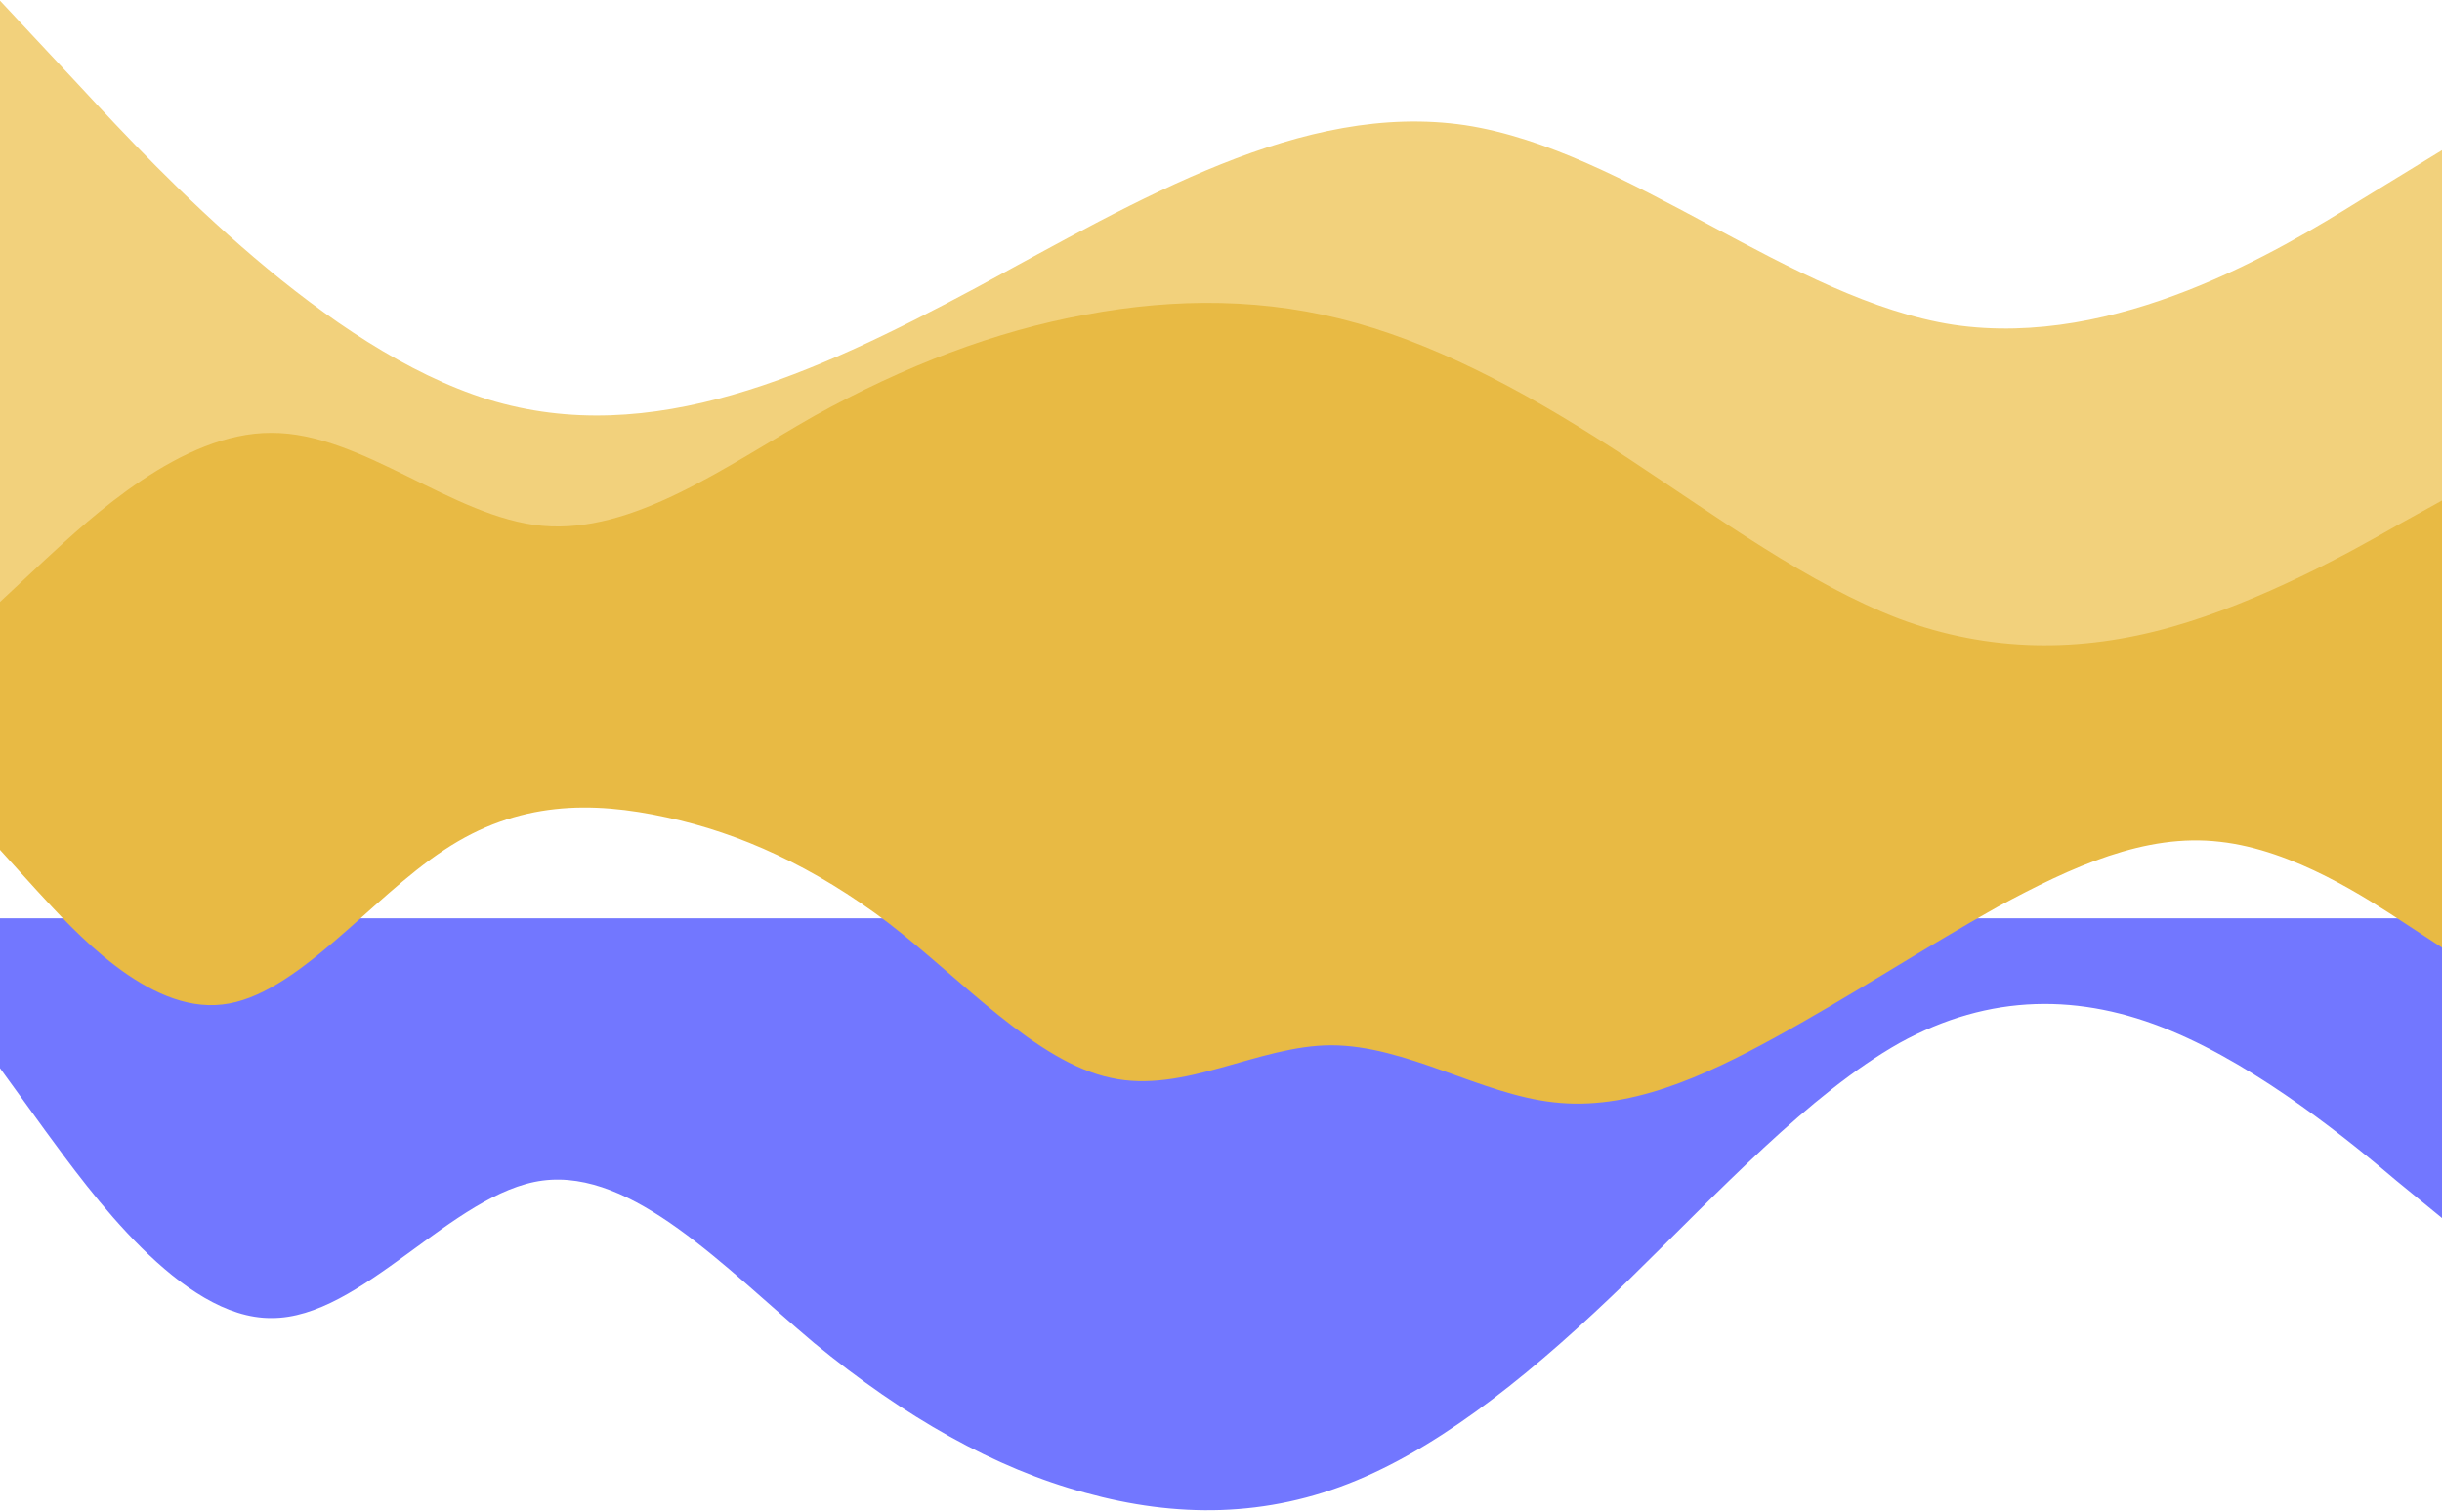
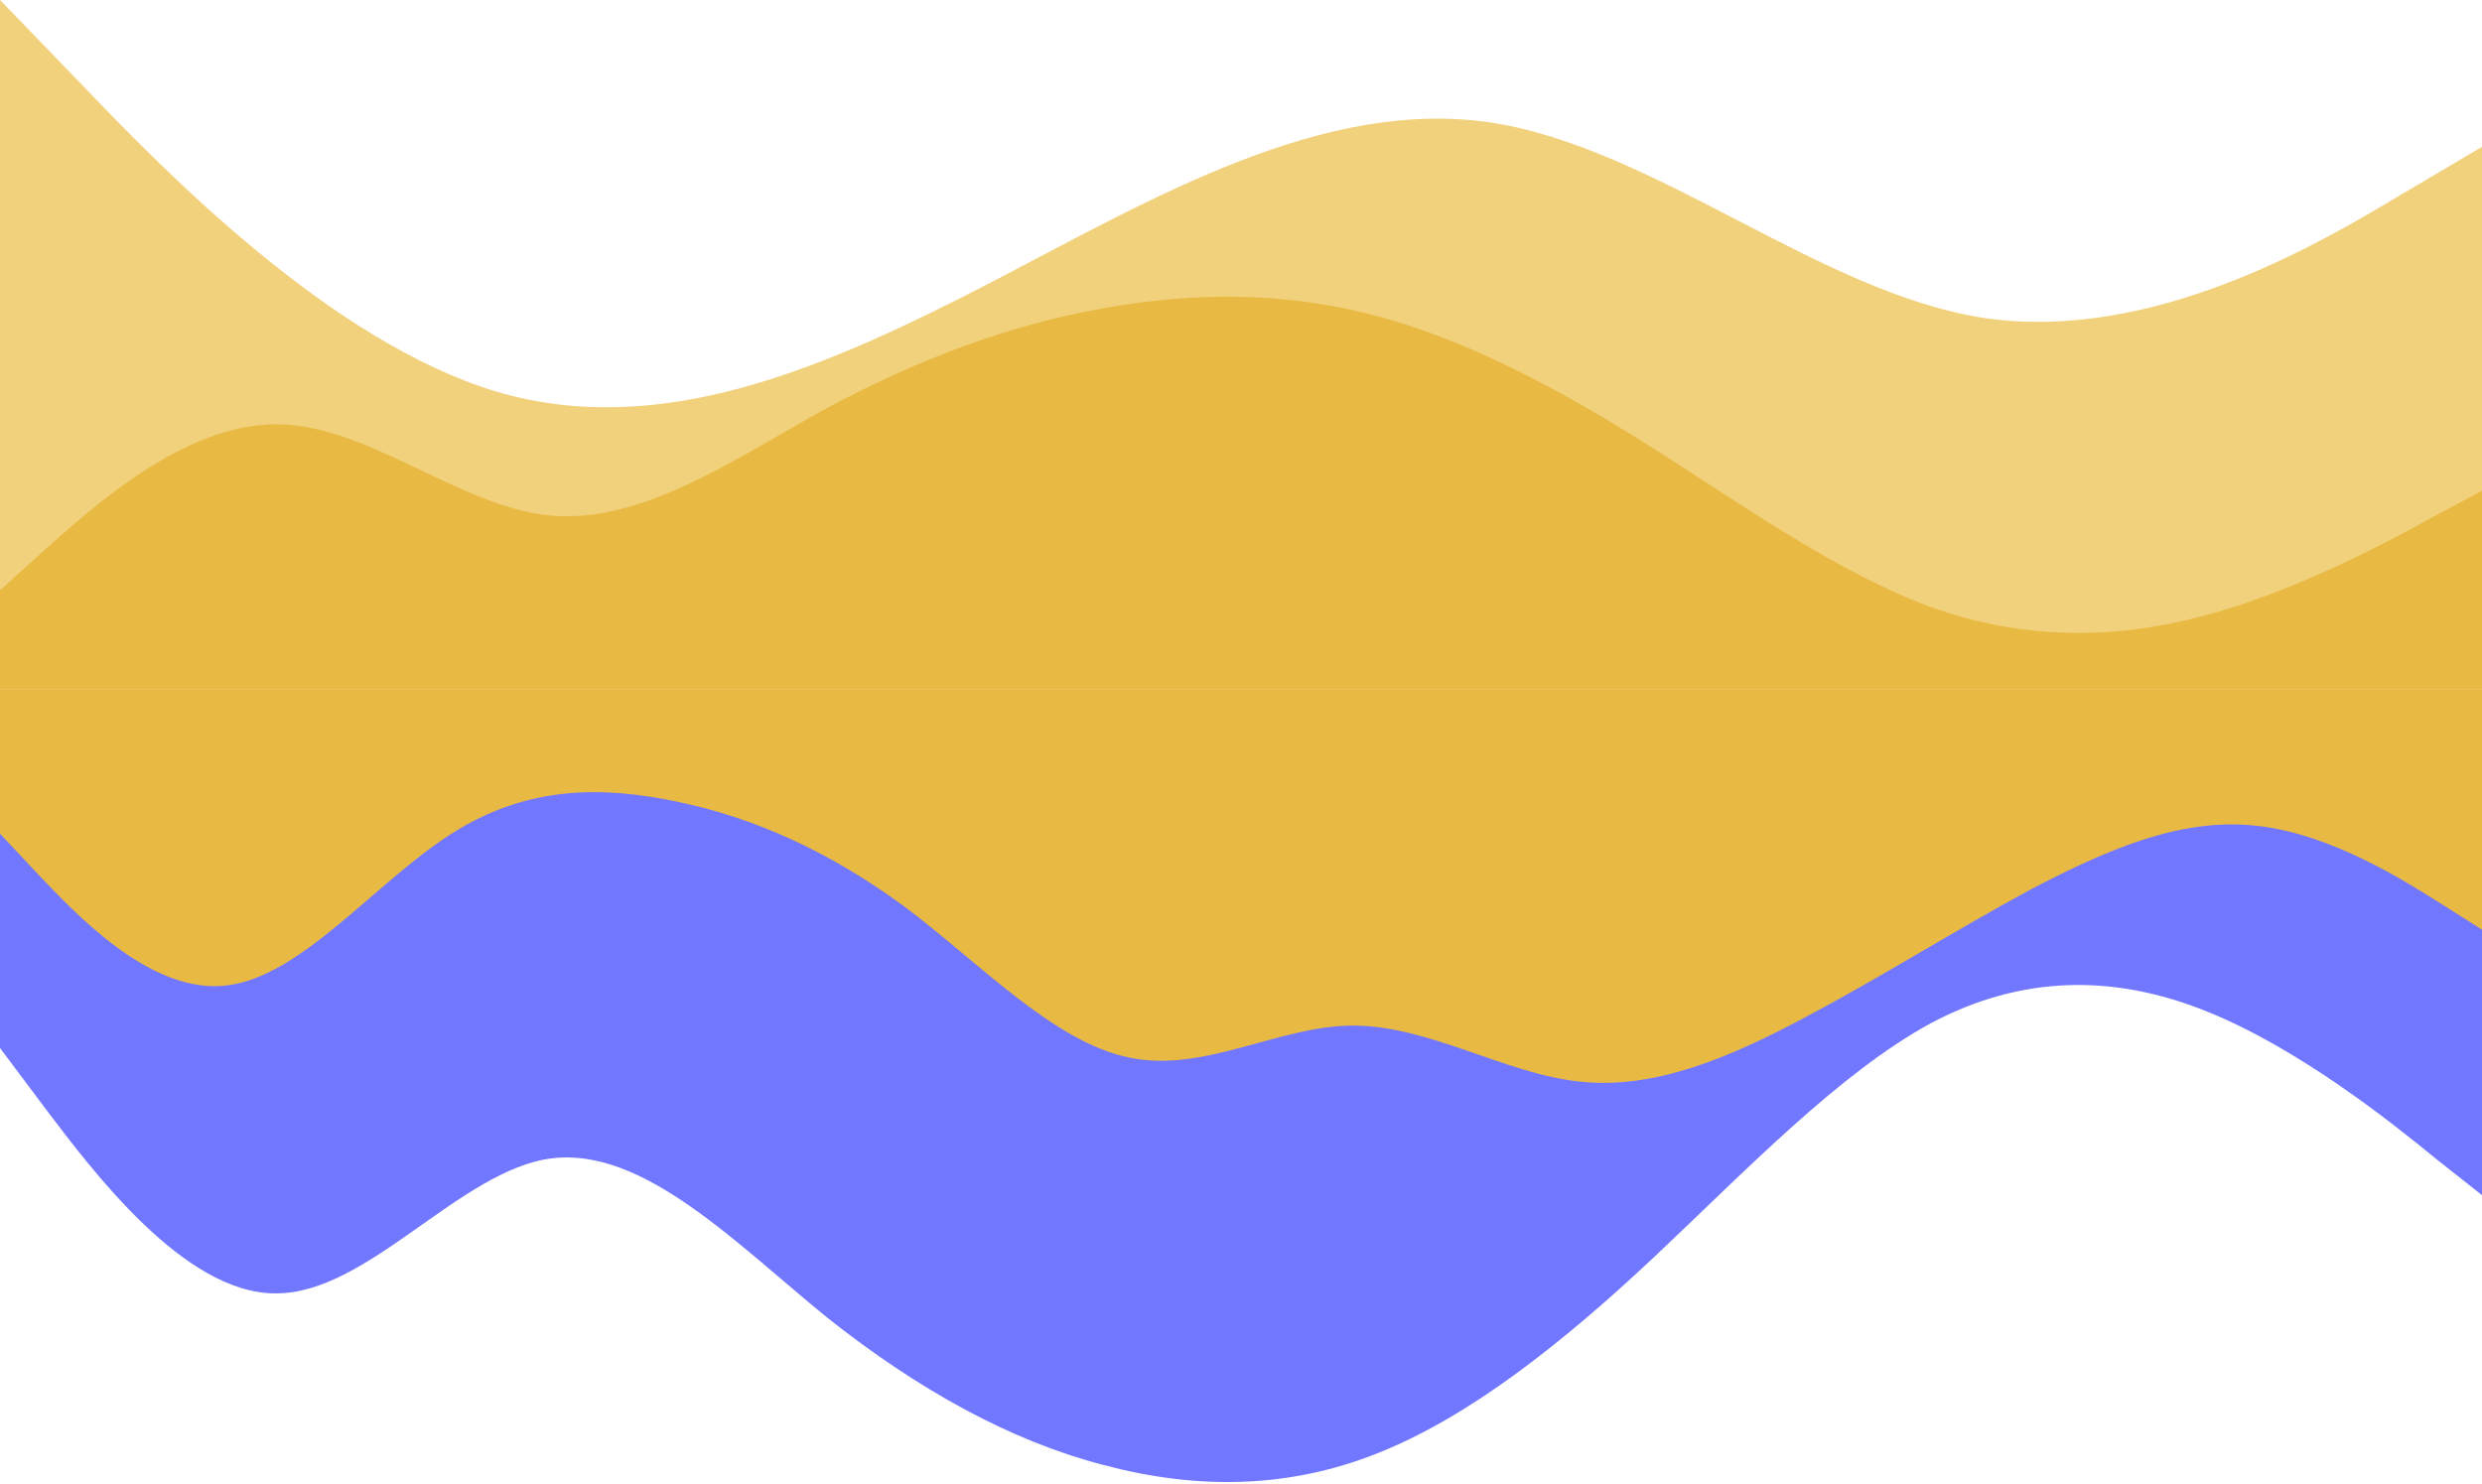
- <svg xmlns="http://www.w3.org/2000/svg" width="1648" height="1020" viewBox="0 0 1648 1020" fill="none">
-   <path d="M0 720.883L30.557 763.087C60.999 804.658 122.456 890.015 183.111 889.54C244.11 890.015 305.567 804.658 366.222 796.755C427.221 788.852 488.678 855.24 549.333 906.296C610.332 956.403 671.789 991.178 732.444 1007.46C793.443 1024.37 854.9 1024.37 915.556 999.081C976.554 973.79 1038.01 923.209 1098.67 864.25C1159.67 804.658 1221.12 738.27 1281.78 703.969C1342.78 670.301 1404.23 670.301 1464.89 695.592C1525.89 720.883 1587.34 771.464 1617.1 796.755L1648 822.046V619.72H1617.44C1587 619.72 1525.54 619.72 1464.89 619.72C1403.89 619.72 1342.43 619.72 1281.78 619.72C1220.78 619.72 1159.32 619.72 1098.67 619.72C1037.67 619.72 976.211 619.72 915.556 619.72C854.557 619.72 793.1 619.72 732.444 619.72C671.446 619.72 609.989 619.72 549.333 619.72C488.334 619.72 426.878 619.72 366.222 619.72C305.223 619.72 243.767 619.72 183.111 619.72C122.112 619.72 60.656 619.72 30.9 619.72H0V720.883Z" fill="#7277FF" />
-   <path d="M0 0.443L54.933 59.269C109.867 118.726 219.733 235.431 329.6 269.655C439.467 303.247 549.333 252.78 659.2 193.953C769.067 134.497 878.933 68.258 988.8 84.502C1098.67 101.377 1208.53 202.312 1318.4 219.187C1428.27 235.431 1538.13 169.193 1593.07 134.97L1648 101.377V454.649H1593.07C1538.13 454.649 1428.27 454.649 1318.4 454.649C1208.53 454.649 1098.67 454.649 988.8 454.649C878.933 454.649 769.067 454.649 659.2 454.649C549.333 454.649 439.467 454.649 329.6 454.649C219.733 454.649 109.867 454.649 54.933 454.649H0V0.443Z" fill="#F2D17C" />
-   <path d="M0 406.208L30.557 377.665C60.999 349.549 122.456 291.821 183.111 292.142C244.11 291.821 305.567 349.549 366.222 354.894C427.221 360.239 488.678 315.34 549.333 280.81C610.332 246.922 671.789 223.403 732.444 212.392C793.443 200.953 854.9 200.953 915.556 218.058C976.554 235.162 1038.01 269.372 1098.67 309.246C1159.67 349.549 1221.12 394.448 1281.78 417.646C1342.78 440.417 1404.23 440.417 1464.89 423.312C1525.89 406.208 1587.34 371.999 1617.1 354.894L1648 337.79V474.626H1617.44C1587 474.626 1525.54 474.626 1464.89 474.626C1403.89 474.626 1342.43 474.626 1281.78 474.626C1220.78 474.626 1159.32 474.626 1098.67 474.626C1037.67 474.626 976.211 474.626 915.556 474.626C854.557 474.626 793.1 474.626 732.444 474.626C671.446 474.626 609.989 474.626 549.333 474.626C488.334 474.626 426.878 474.626 366.222 474.626C305.223 474.626 243.767 474.626 183.111 474.626C122.112 474.626 60.656 474.626 30.9 474.626H0V406.208Z" fill="#E8BA44" />
-   <path d="M0 573.556L24.949 601.071C49.898 628.174 99.567 683.822 149.922 677.948C199.706 672.487 249.489 606.533 299.844 573.556C349.628 540.579 399.411 540.579 449.767 551.606C499.436 562.221 549.333 584.892 599.689 623.021C649.243 661.151 699.256 716.799 749.611 727.414C799.051 738.44 849.178 705.463 898.389 705.463C948.859 705.463 999.1 738.44 1048.31 743.902C1098.67 749.776 1149.02 727.104 1198.23 700.002C1248.47 672.487 1298.94 639.51 1348.16 611.995C1398.28 584.892 1447.72 562.221 1498.08 568.095C1548.09 573.556 1597.64 606.533 1622.82 623.021L1648 639.51V474.626H1623.05C1598.1 474.626 1548.43 474.626 1498.08 474.626C1448.29 474.626 1398.51 474.626 1348.16 474.626C1298.37 474.626 1248.59 474.626 1198.23 474.626C1148.56 474.626 1098.67 474.626 1048.31 474.626C998.757 474.626 948.744 474.626 898.389 474.626C848.949 474.626 798.822 474.626 749.611 474.626C699.141 474.626 648.9 474.626 599.689 474.626C549.333 474.626 498.978 474.626 449.767 474.626C399.526 474.626 349.056 474.626 299.844 474.626C249.718 474.626 200.278 474.626 149.922 474.626C99.91 474.626 50.356 474.626 25.178 474.626H0V573.556Z" fill="#E8BA44" />
+ <svg xmlns="http://www.w3.org/2000/svg" width="1864" height="1114" viewBox="0 0 1864 1114" fill="none">
+   <rect y="552" width="1864" height="179" fill="#7277FF" />
+   <path d="M0 787.186L34.562 833.3C68.994 878.723 138.506 971.987 207.111 971.469C276.105 971.987 345.617 878.723 414.222 870.087C483.216 861.452 552.728 933.991 621.333 989.777C690.327 1044.53 759.839 1082.52 828.444 1100.31C897.438 1118.79 966.95 1118.79 1035.56 1091.16C1104.55 1063.52 1174.06 1008.26 1242.67 943.835C1311.66 878.723 1381.17 806.184 1449.78 768.706C1518.77 731.918 1588.28 731.918 1656.89 759.552C1725.88 787.186 1795.39 842.454 1829.05 870.087L1864 897.721V676.651H1829.44C1795.01 676.651 1725.49 676.651 1656.89 676.651C1587.9 676.651 1518.38 676.651 1449.78 676.651C1380.78 676.651 1311.27 676.651 1242.67 676.651C1173.67 676.651 1104.16 676.651 1035.56 676.651C966.562 676.651 897.05 676.651 828.444 676.651C759.451 676.651 689.939 676.651 621.333 676.651C552.339 676.651 482.828 676.651 414.222 676.651C345.228 676.651 275.717 676.651 207.111 676.651C138.117 676.651 68.606 676.651 34.95 676.651H0V787.186Z" fill="#7277FF" />
+   <path d="M0 5.72205e-05L62.133 64.276C124.267 129.241 248.533 256.76 372.8 294.153C497.067 330.858 621.333 275.715 745.6 211.439C869.867 146.474 994.133 74.098 1118.4 91.848C1242.67 110.286 1366.93 220.572 1491.2 239.01C1615.47 256.76 1739.73 184.384 1801.87 146.991L1864 110.286V496.287H1801.87C1739.73 496.287 1615.47 496.287 1491.2 496.287C1366.93 496.287 1242.67 496.287 1118.4 496.287C994.133 496.287 869.867 496.287 745.6 496.287C621.333 496.287 497.067 496.287 372.8 496.287C248.533 496.287 124.267 496.287 62.133 496.287H0V5.72205e-05Z" fill="#F2D17C" />
+   <path d="M0 443.358L34.562 412.17C68.994 381.45 138.506 318.374 207.111 318.724C276.105 318.374 345.617 381.45 414.222 387.29C483.216 393.13 552.728 344.071 621.333 306.343C690.327 269.315 759.839 243.617 828.444 231.586C897.438 219.087 966.95 219.087 1035.56 237.777C1104.55 256.466 1174.06 293.844 1242.67 337.413C1311.66 381.45 1381.17 430.509 1449.78 455.856C1518.77 480.736 1588.28 480.736 1656.89 462.047C1725.88 443.358 1795.39 405.979 1829.05 387.29L1864 368.601V518.115H1829.44C1795.01 518.115 1725.49 518.115 1656.89 518.115C1587.9 518.115 1518.38 518.115 1449.78 518.115C1380.78 518.115 1311.27 518.115 1242.67 518.115C1173.67 518.115 1104.16 518.115 1035.56 518.115C966.562 518.115 897.05 518.115 828.444 518.115C759.451 518.115 689.939 518.115 621.333 518.115C552.339 518.115 482.828 518.115 414.222 518.115C345.228 518.115 275.717 518.115 207.111 518.115C138.117 518.115 68.606 518.115 34.95 518.115H0V443.358Z" fill="#E8BA44" />
+   <path d="M0 626.21L28.219 656.275C56.438 685.888 112.617 746.692 169.572 740.274C225.881 734.306 282.189 662.242 339.144 626.21C395.453 590.178 451.761 590.178 508.717 602.227C564.896 613.824 621.333 638.596 678.289 680.258C734.338 721.92 790.906 782.724 847.861 794.322C903.781 806.37 960.478 770.338 1016.14 770.338C1073.22 770.338 1130.05 806.37 1185.71 812.338C1242.67 818.756 1299.62 793.984 1355.28 764.37C1412.11 734.306 1469.19 698.274 1524.86 668.21C1581.55 638.596 1637.47 613.824 1694.43 620.243C1751 626.21 1807.04 662.242 1835.52 680.258L1864 698.274V518.115H1835.78C1807.56 518.115 1751.38 518.115 1694.43 518.115C1638.12 518.115 1581.81 518.115 1524.86 518.115C1468.55 518.115 1412.24 518.115 1355.28 518.115C1299.1 518.115 1242.67 518.115 1185.71 518.115C1129.66 518.115 1073.09 518.115 1016.14 518.115C960.219 518.115 903.522 518.115 847.861 518.115C790.776 518.115 733.95 518.115 678.289 518.115C621.333 518.115 564.378 518.115 508.717 518.115C451.891 518.115 394.806 518.115 339.144 518.115C282.448 518.115 226.528 518.115 169.572 518.115C113.005 518.115 56.956 518.115 28.478 518.115H0V626.21Z" fill="#E8BA44" />
</svg>
